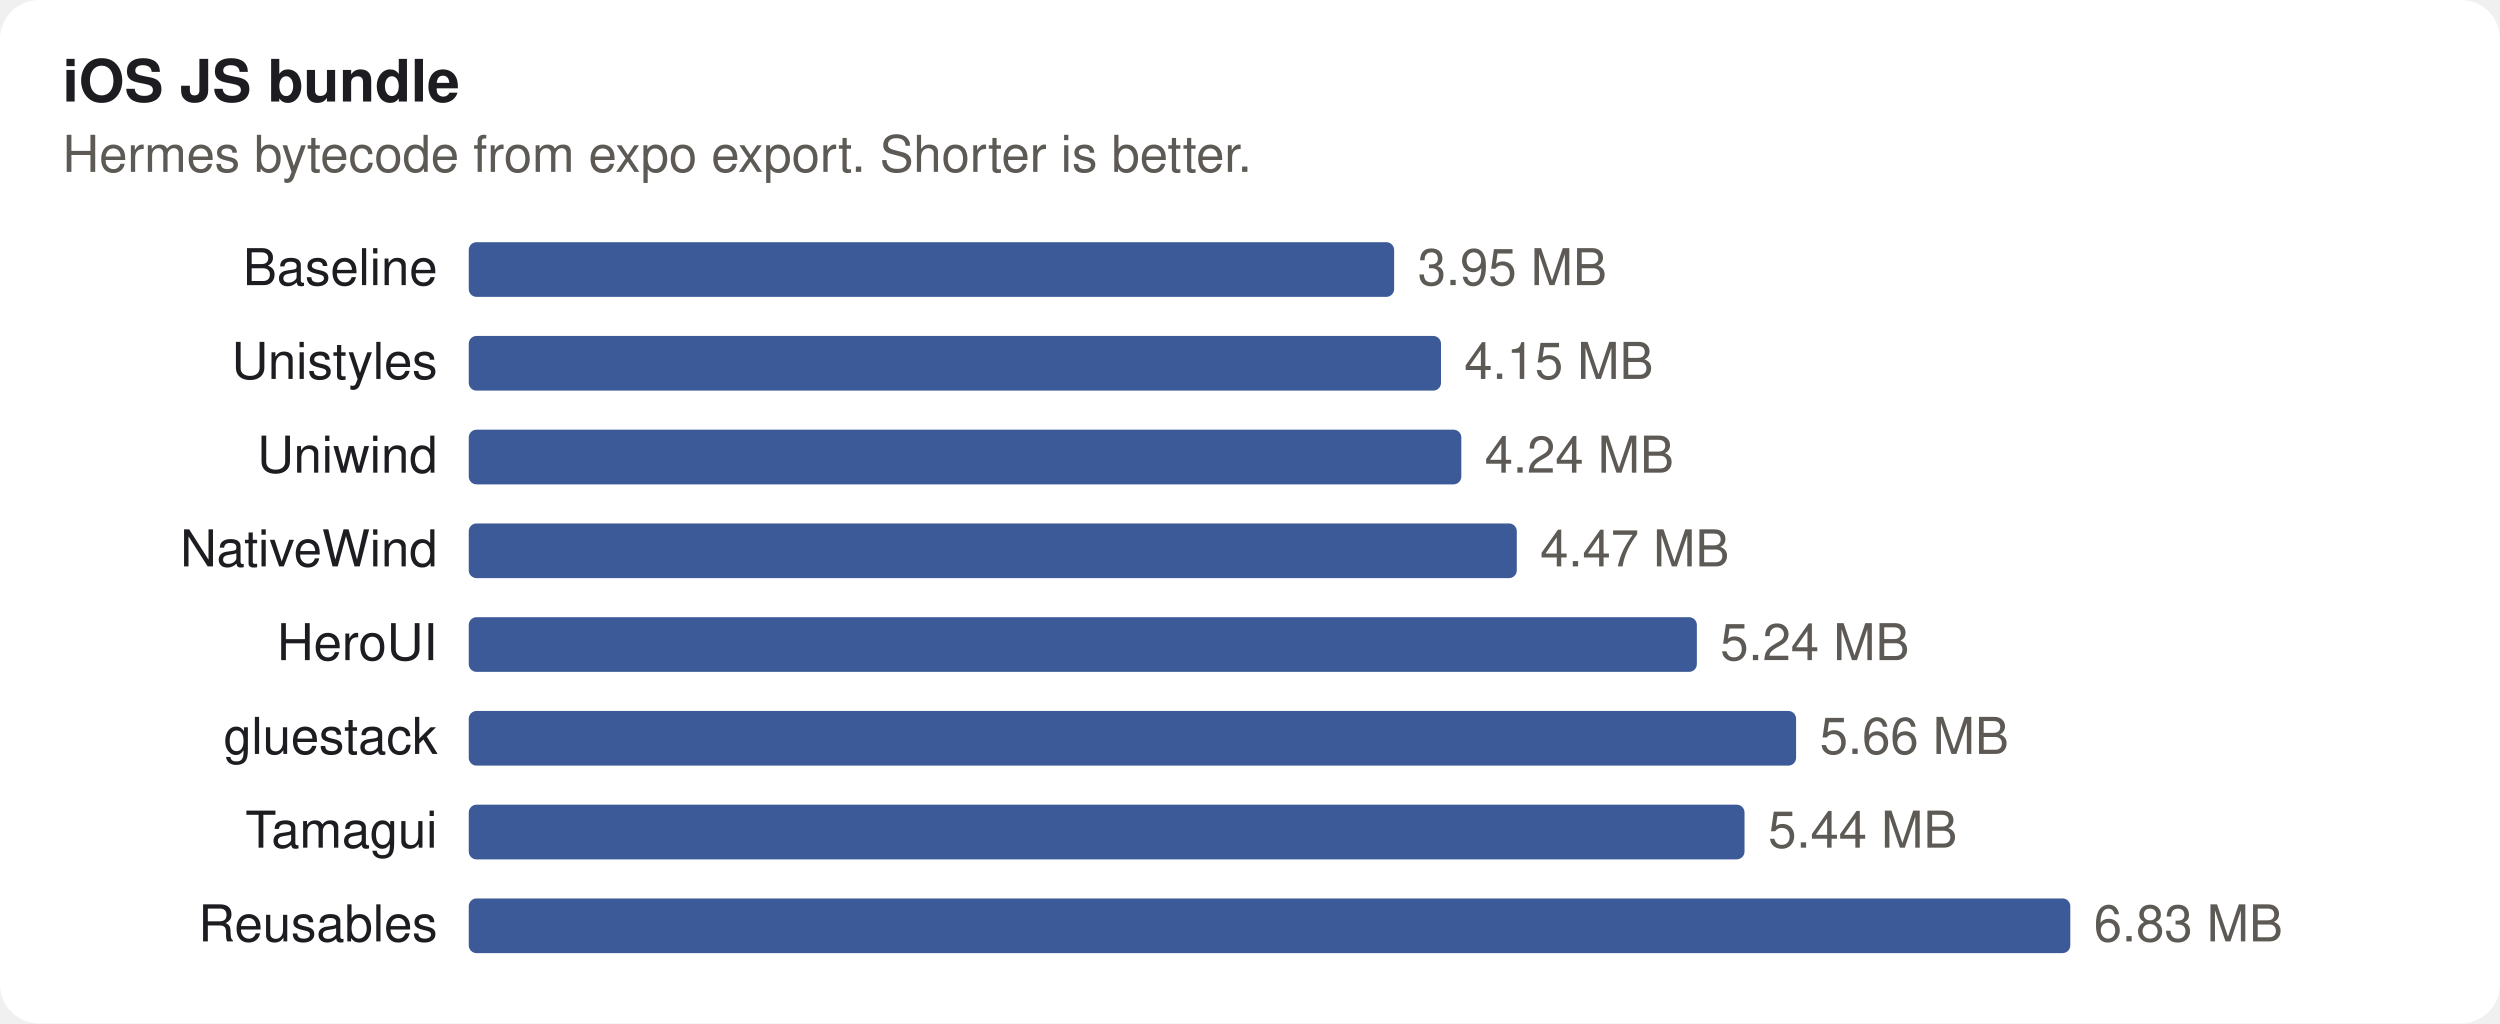
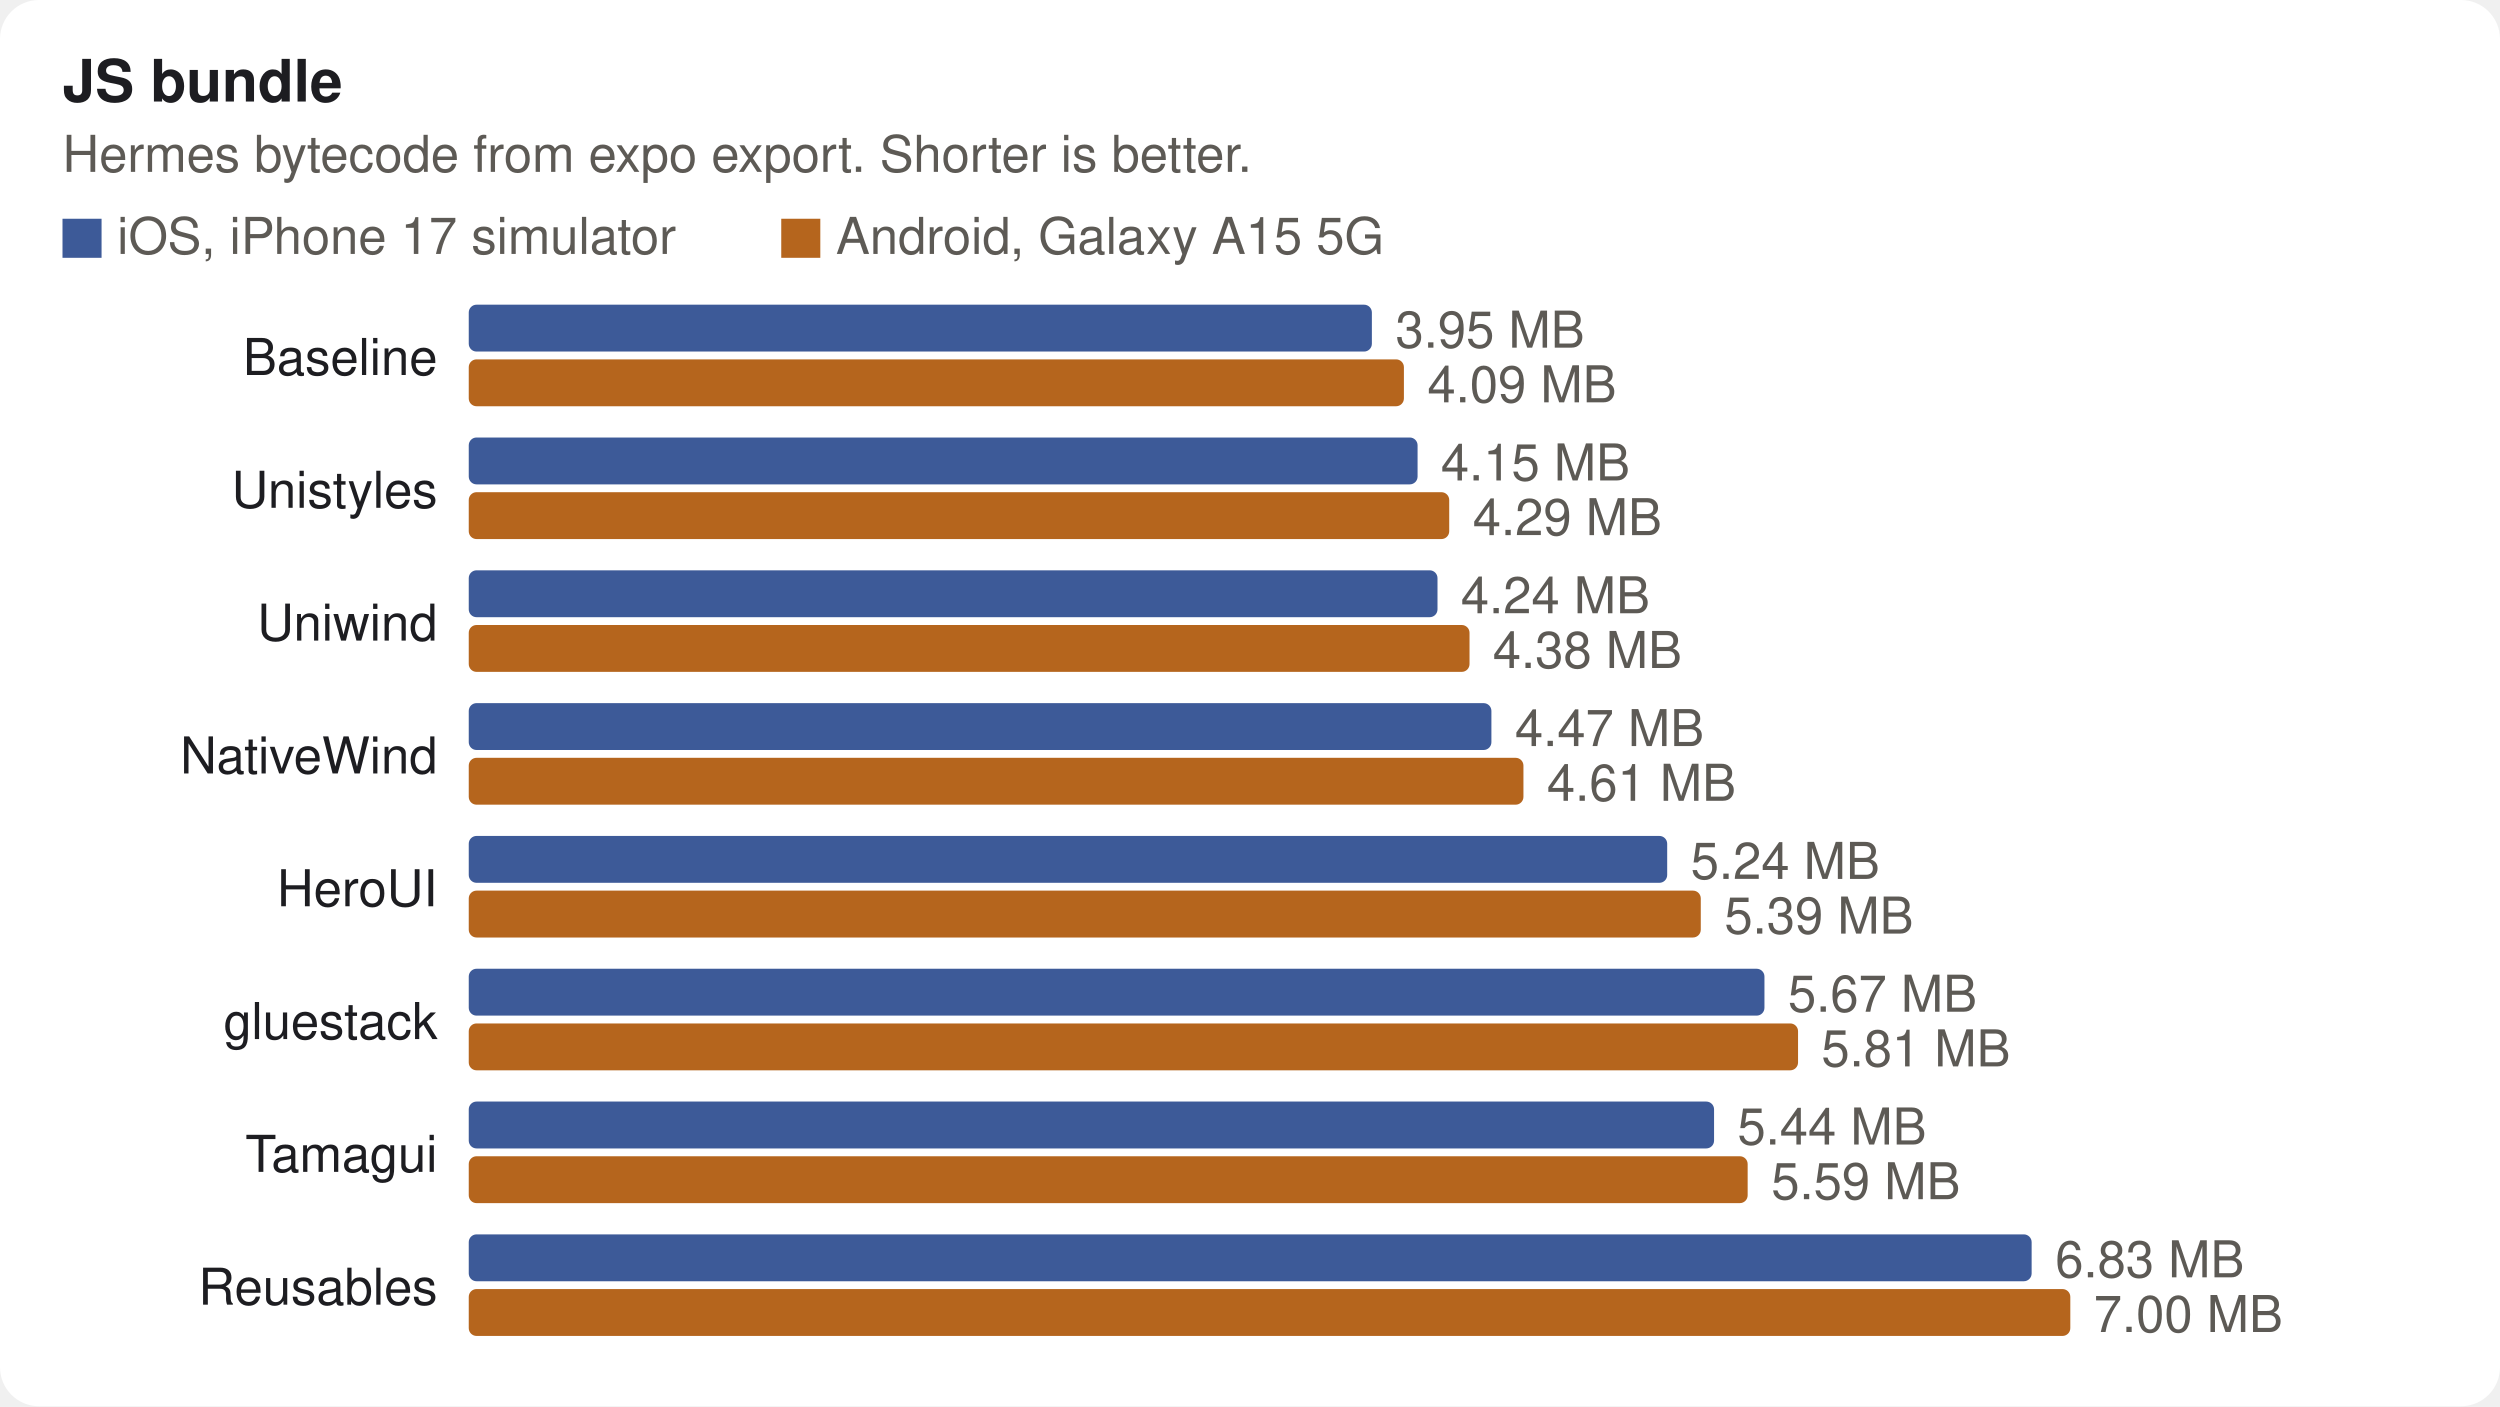
- <svg xmlns="http://www.w3.org/2000/svg" viewBox="0 0 640 262" width="640" height="262" role="img" aria-label="iOS JS bundle">
+ <svg xmlns="http://www.w3.org/2000/svg" viewBox="0 0 640 360" width="640" height="360" role="img" aria-label="JS bundle">
  <style>
svg { font: 13px -apple-system, BlinkMacSystemFont, "Segoe UI", Helvetica, Arial, sans-serif; }
.bg { fill: #ffffff; } .h { fill: #1d1d21; font-size: 15px; font-weight: 700; } .sub, .val { fill: #5d5a55; } .lbl { fill: #1d1d21; }
.ios { fill: #3d5a98; } .android { fill: #b5651d; }
@media (prefers-color-scheme: dark) { .bg { fill: #1d1d21; } .h, .lbl { fill: #ececee; } .sub, .val { fill: #a3a09b; } .ios { fill: #8fb0ef; } .android { fill: #f0a868; } }
</style>
-   <rect width="640" height="262" rx="10" class="bg" />
-   <text x="16" y="26" class="h">iOS JS bundle</text>
+   <rect width="640" height="360" rx="10" class="bg" />
+   <text x="16" y="26" class="h">JS bundle</text>
  <text x="16" y="44" class="sub">Hermes bytecode from expo export. Shorter is better.</text>
-   <text x="112" y="73" text-anchor="end" class="lbl">Baseline</text>
-   <rect x="120" y="62" width="236.9" height="14" rx="2" class="ios" />
-   <text x="362.946" y="73" class="val">3.95 MB</text>
-   <text x="112" y="97" text-anchor="end" class="lbl">Unistyles</text>
-   <rect x="120" y="86" width="248.9" height="14" rx="2" class="ios" />
-   <text x="374.857" y="97" class="val">4.15 MB</text>
-   <text x="112" y="121" text-anchor="end" class="lbl">Uniwind</text>
-   <rect x="120" y="110" width="254.1" height="14" rx="2" class="ios" />
-   <text x="380.093" y="121" class="val">4.24 MB</text>
-   <text x="112" y="145" text-anchor="end" class="lbl">NativeWind</text>
-   <rect x="120" y="134" width="268.3" height="14" rx="2" class="ios" />
-   <text x="394.285" y="145" class="val">4.47 MB</text>
-   <text x="112" y="169" text-anchor="end" class="lbl">HeroUI</text>
-   <rect x="120" y="158" width="314.4" height="14" rx="2" class="ios" />
-   <text x="440.388" y="169" class="val">5.24 MB</text>
-   <text x="112" y="193" text-anchor="end" class="lbl">gluestack</text>
-   <rect x="120" y="182" width="339.8" height="14" rx="2" class="ios" />
-   <text x="465.85" y="193" class="val">5.66 MB</text>
-   <text x="112" y="217" text-anchor="end" class="lbl">Tamagui</text>
-   <rect x="120" y="206" width="326.6" height="14" rx="2" class="ios" />
-   <text x="452.647" y="217" class="val">5.44 MB</text>
-   <text x="112" y="241" text-anchor="end" class="lbl">Reusables</text>
-   <rect x="120" y="230" width="410.0" height="14" rx="2" class="ios" />
-   <text x="536" y="241" class="val">6.83 MB</text>
+   <rect x="16" y="56" width="10" height="10" class="ios" />
+   <text x="30" y="65" class="sub">iOS, iPhone 17 simulator</text>
+   <rect x="200" y="56" width="10" height="10" class="android" />
+   <text x="214" y="65" class="sub">Android, Galaxy A15 5G</text>
+   <text x="112" y="96" text-anchor="end" class="lbl">Baseline</text>
+   <rect x="120" y="78" width="231.2" height="12" rx="2" class="ios" />
+   <text x="357.246" y="89" class="val">3.95 MB</text>
+   <rect x="120" y="92" width="239.4" height="12" rx="2" class="android" />
+   <text x="365.424" y="103" class="val">4.09 MB</text>
+   <text x="112" y="130" text-anchor="end" class="lbl">Unistyles</text>
+   <rect x="120" y="112" width="242.9" height="12" rx="2" class="ios" />
+   <text x="368.87" y="123" class="val">4.15 MB</text>
+   <rect x="120" y="126" width="251.0" height="12" rx="2" class="android" />
+   <text x="377.034" y="137" class="val">4.29 MB</text>
+   <text x="112" y="164" text-anchor="end" class="lbl">Uniwind</text>
+   <rect x="120" y="146" width="248.0" height="12" rx="2" class="ios" />
+   <text x="373.98" y="157" class="val">4.24 MB</text>
+   <rect x="120" y="160" width="256.2" height="12" rx="2" class="android" />
+   <text x="382.164" y="171" class="val">4.38 MB</text>
+   <text x="112" y="198" text-anchor="end" class="lbl">NativeWind</text>
+   <rect x="120" y="180" width="261.8" height="12" rx="2" class="ios" />
+   <text x="387.83" y="191" class="val">4.47 MB</text>
+   <rect x="120" y="194" width="270.0" height="12" rx="2" class="android" />
+   <text x="396.012" y="205" class="val">4.61 MB</text>
+   <text x="112" y="232" text-anchor="end" class="lbl">HeroUI</text>
+   <rect x="120" y="214" width="306.8" height="12" rx="2" class="ios" />
+   <text x="432.824" y="225" class="val">5.24 MB</text>
+   <rect x="120" y="228" width="315.4" height="12" rx="2" class="android" />
+   <text x="441.444" y="239" class="val">5.39 MB</text>
+   <text x="112" y="266" text-anchor="end" class="lbl">gluestack</text>
+   <rect x="120" y="248" width="331.7" height="12" rx="2" class="ios" />
+   <text x="457.715" y="259" class="val">5.67 MB</text>
+   <rect x="120" y="262" width="340.3" height="12" rx="2" class="android" />
+   <text x="466.271" y="273" class="val">5.81 MB</text>
+   <text x="112" y="300" text-anchor="end" class="lbl">Tamagui</text>
+   <rect x="120" y="282" width="318.8" height="12" rx="2" class="ios" />
+   <text x="444.787" y="293" class="val">5.44 MB</text>
+   <rect x="120" y="296" width="327.4" height="12" rx="2" class="android" />
+   <text x="453.447" y="307" class="val">5.59 MB</text>
+   <text x="112" y="334" text-anchor="end" class="lbl">Reusables</text>
+   <rect x="120" y="316" width="400.1" height="12" rx="2" class="ios" />
+   <text x="526.135" y="327" class="val">6.83 MB</text>
+   <rect x="120" y="330" width="410.0" height="12" rx="2" class="android" />
+   <text x="536" y="341" class="val">7.00 MB</text>
</svg>
